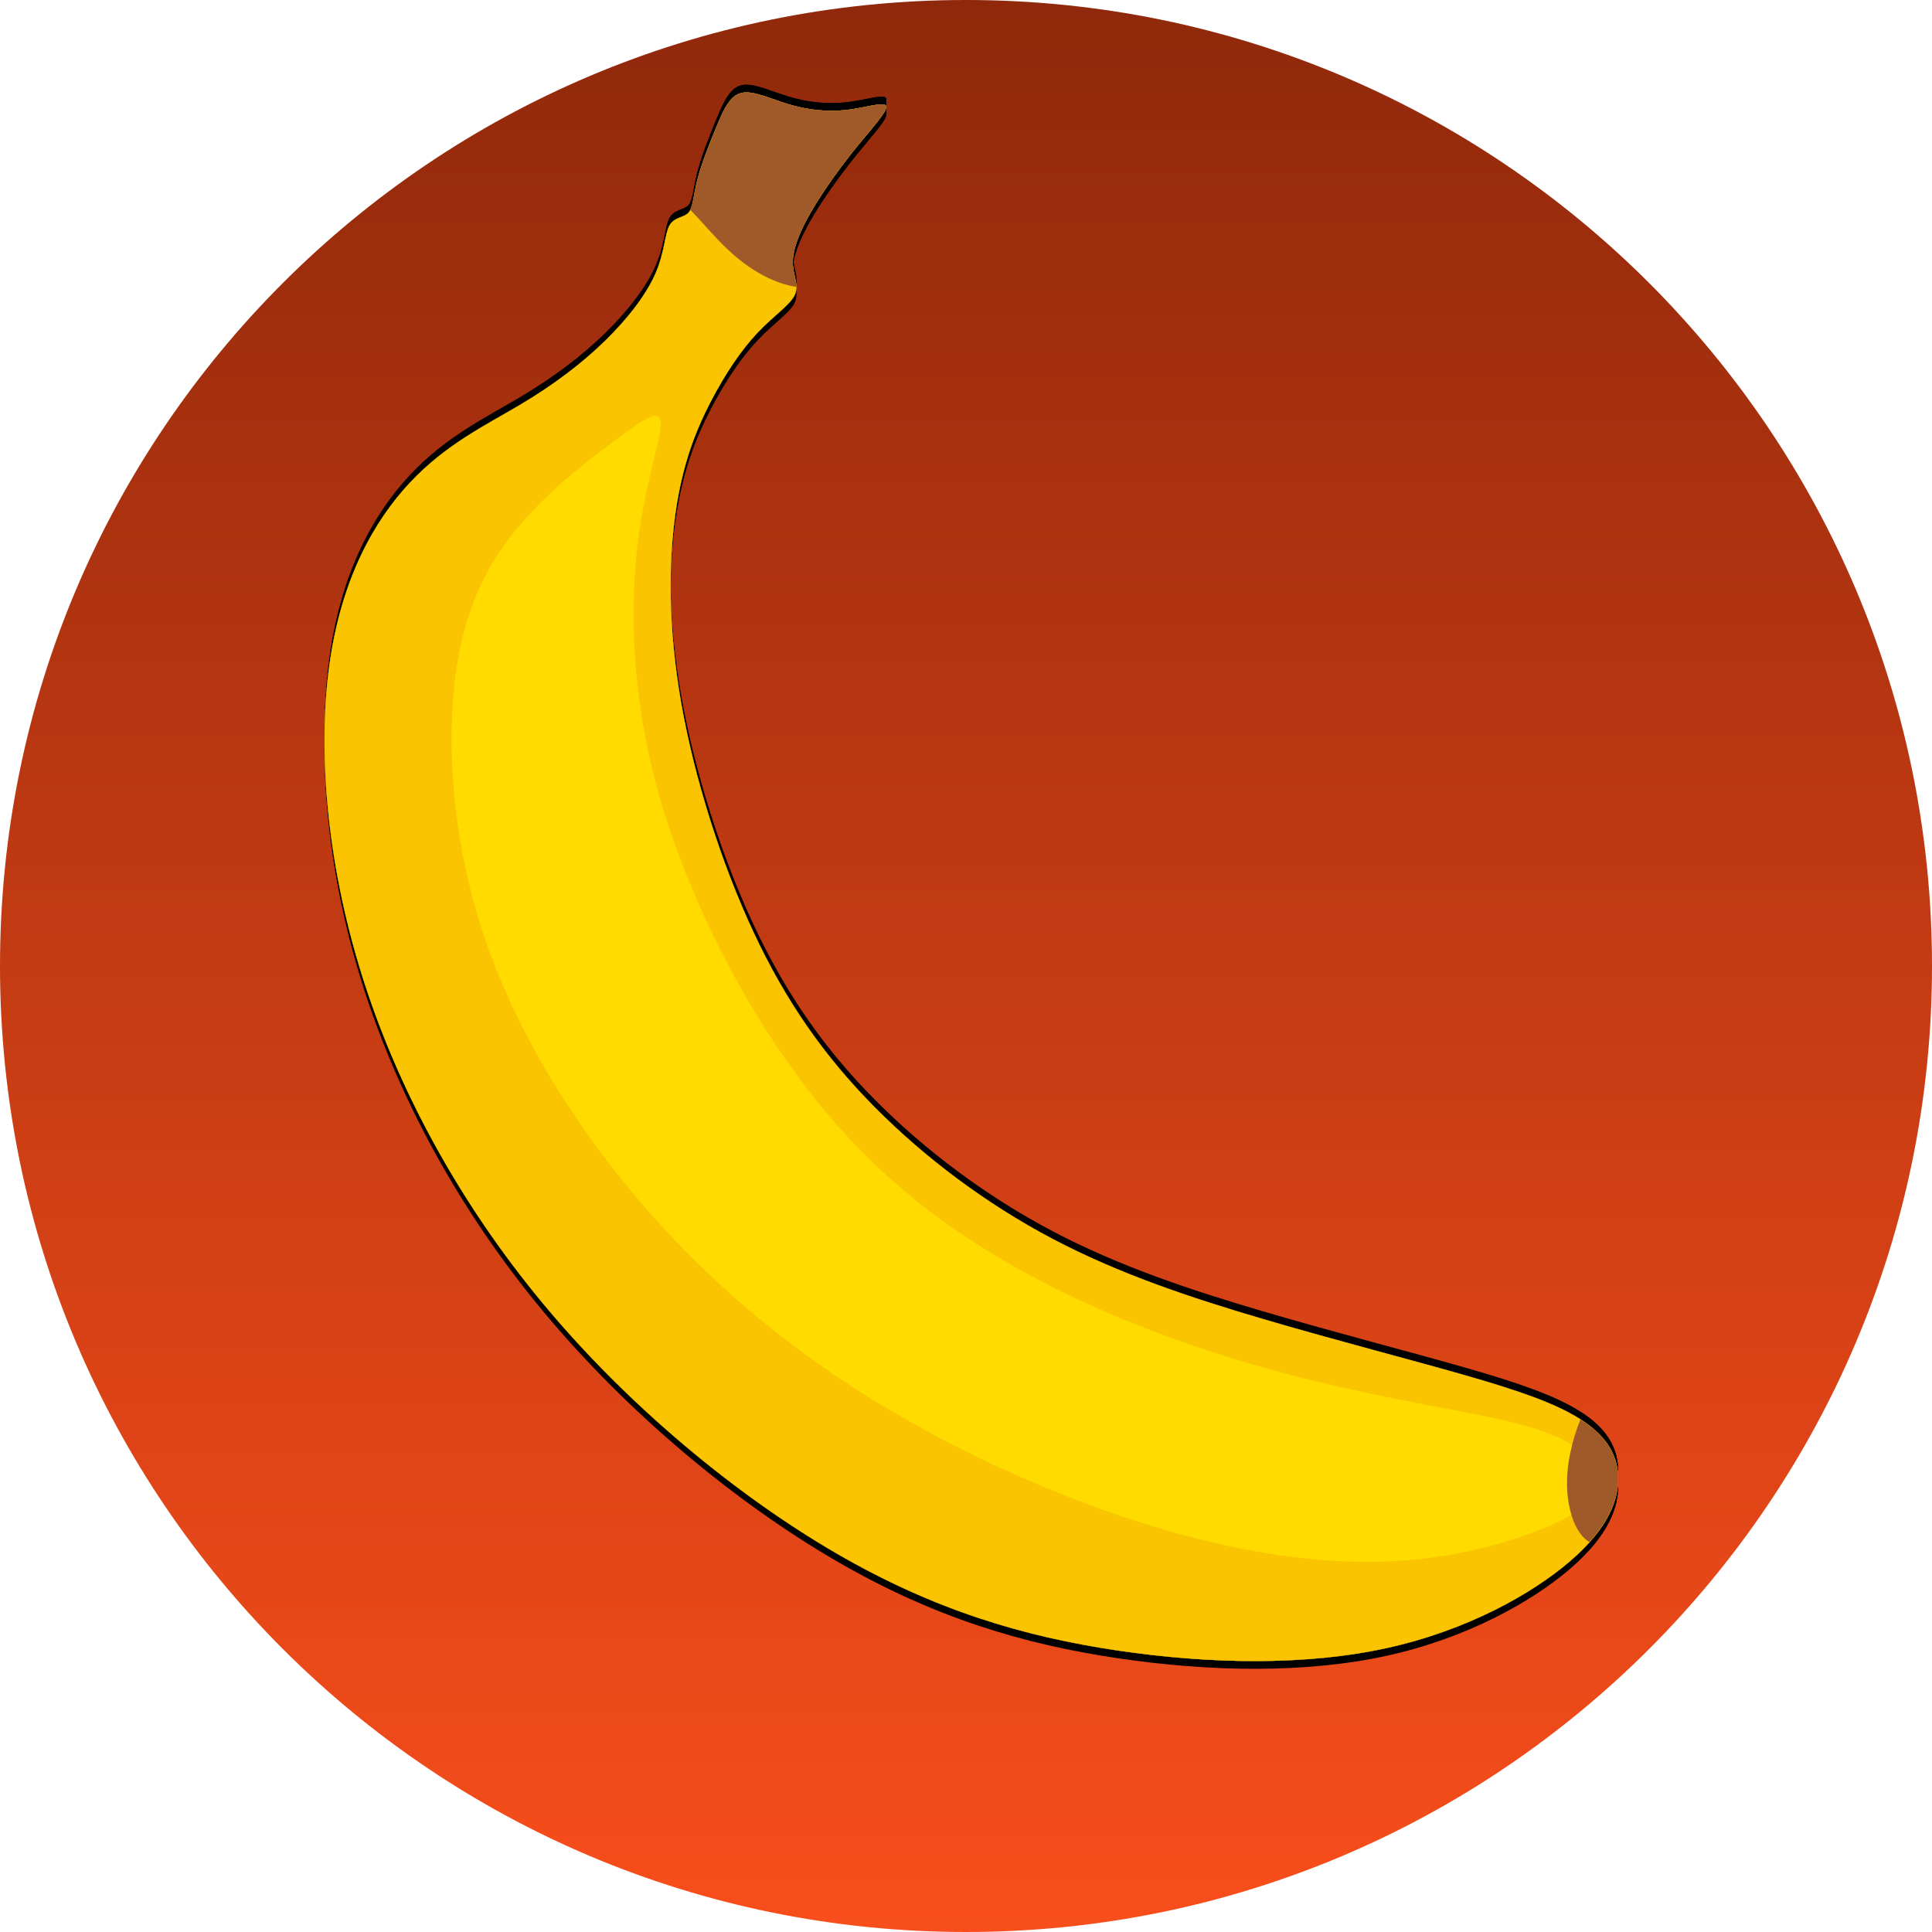
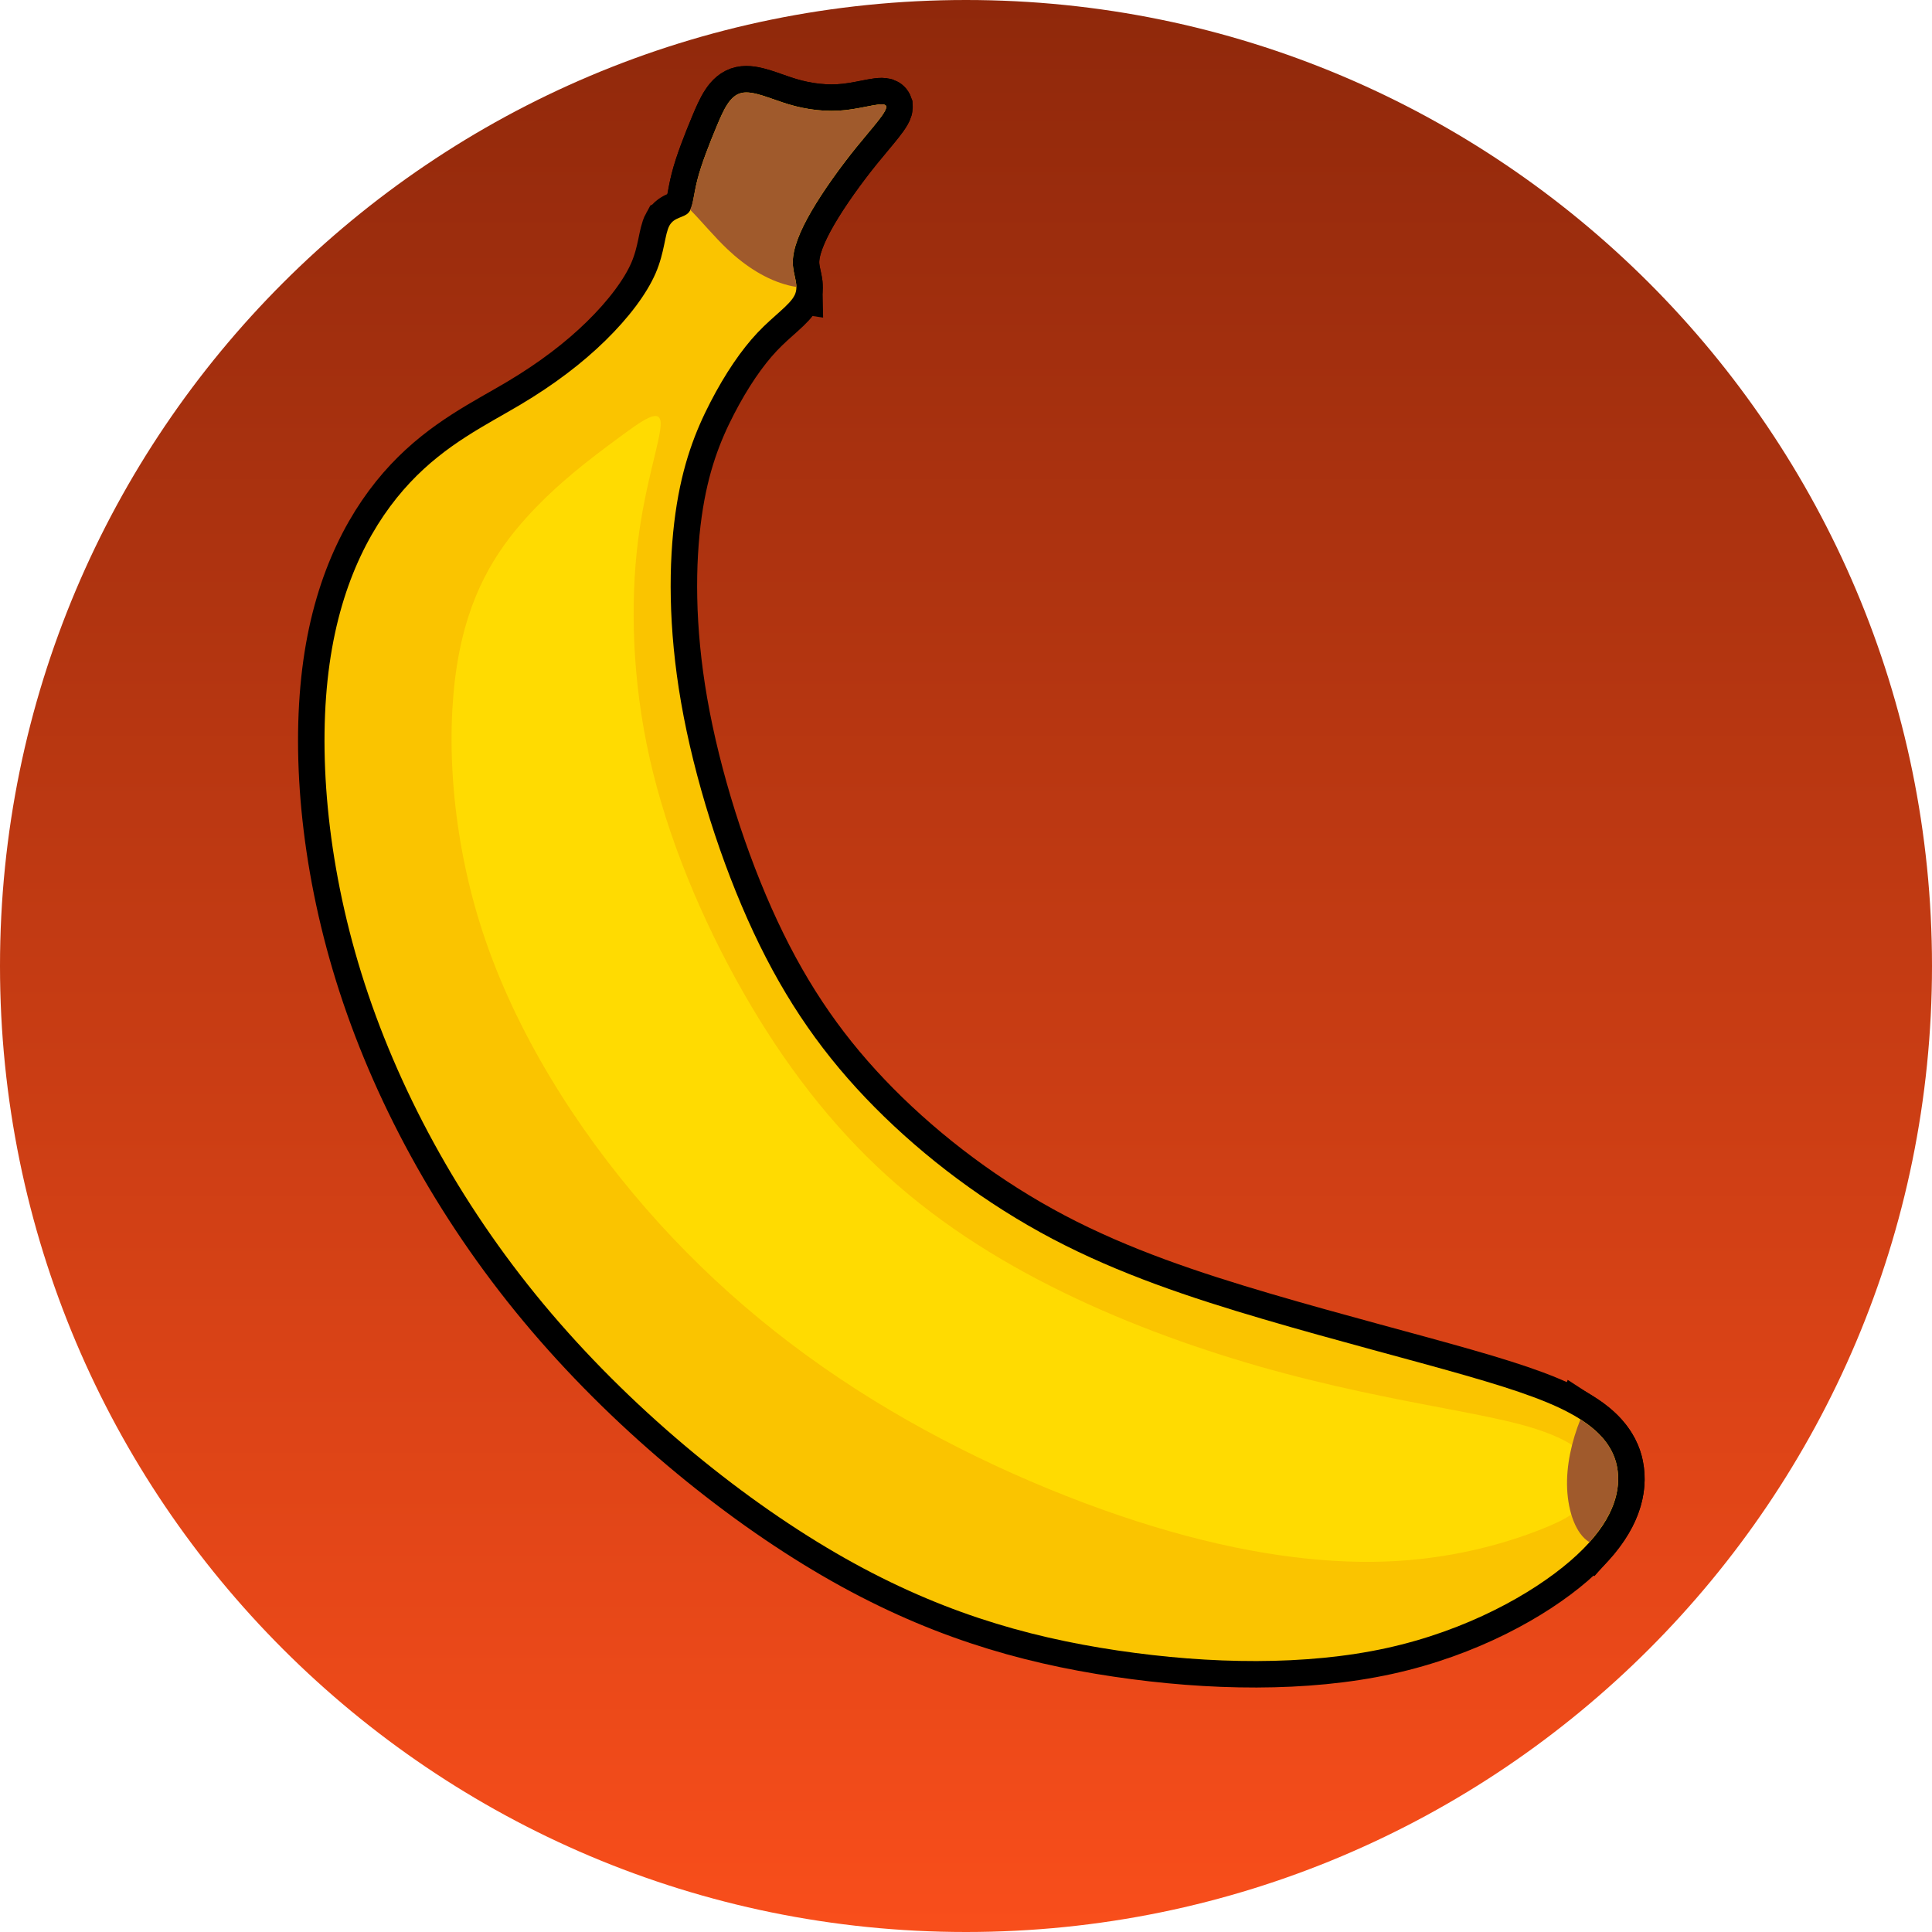
- <svg xmlns="http://www.w3.org/2000/svg" width="1000" height="1000" viewBox="0 0 1000 1000" version="1.1" id="svg5">
+ <svg xmlns="http://www.w3.org/2000/svg" width="1024" height="1024" viewBox="0 0 1000 1000" version="1.1" id="svg5">
  <defs>
    <linearGradient id="bg_fade" x1="0%" y1="0%" x2="0%" y2="100%">
      <stop offset="0%" stop-color="#8f280b" />
      <stop offset="100%" stop-color="#f94e1b" />
    </linearGradient>
-     <filter id="banana-outline" x="-20%" y="-20%" width="140%" height="140%">
-       <feMorphology in="SourceAlpha" result="expanded" operator="dilate" radius="8" />
-       <feFlood flood-color="#000000" result="outlineColor" />
-       <feComposite in="outlineColor" in2="expanded" operator="in" result="outline" />
-       <feMerge>
-         <feMergeNode in="outline" />
-         <feMergeNode in="SourceGraphic" />
-       </feMerge>
-     </filter>
  </defs>
  <circle cx="500" cy="500" r="500" fill="url(#bg_fade)" />
  <g id="layer1">
-     <g id="g22237" filter="url(#banana-outline)" transform="           matrix(1.217644,0,0,1.217644,-152.0194,-93.28956)           rotate(45 50 100)           translate(200 -410)           scale(0.9 0.9)       ">
-       <path style="fill:#fac400;fill-opacity:1;stroke:none;stroke-width:1px;stroke-linecap:butt;stroke-linejoin:miter;stroke-opacity:1" d="m 172.677,341.22 c 1.272,4.453 7.315,10.495 11.289,20.512 3.975,10.017 5.883,24.009 5.723,39.274 -0.159,15.264 -2.385,31.8 -6.996,49.927 -4.611,18.126 -11.607,37.842 -10.812,62.806 0.795,24.964 9.381,55.174 33.71,87.452 24.328,32.278 64.396,66.622 114.006,92.698 49.609,26.076 108.757,43.884 171.246,49.608 62.489,5.724 128.314,-0.636 180.626,-14.47 52.312,-13.833 91.108,-35.139 126.725,-61.534 35.617,-26.395 68.053,-57.877 89.041,-90.631 20.988,-32.755 30.528,-66.78 32.278,-90.472 1.749,-23.691 -4.293,-37.047 -12.561,-44.521 -8.268,-7.474 -18.762,-9.064 -31.96,-6.043 -13.198,3.021 -29.098,10.653 -52.63,23.691 -23.533,13.038 -54.697,31.482 -86.179,48.655 -31.483,17.172 -63.283,33.072 -97.15,43.567 -33.868,10.494 -69.802,15.582 -103.351,15.423 -33.55,-0.159 -64.714,-5.565 -98.9,-17.967 -34.186,-12.402 -71.392,-31.8 -100.808,-52.471 -29.416,-20.67 -51.04,-42.612 -65.191,-61.375 -14.152,-18.762 -20.83,-34.344 -25.441,-48.814 -4.611,-14.469 -7.155,-27.825 -7.473,-38.956 -0.318,-11.13 1.59,-20.034 -0.159,-24.964 -1.748,-4.929 -7.154,-5.883 -11.607,-10.335 -4.452,-4.452 -7.95,-12.402 -10.813,-23.214 -2.862,-10.812 -5.088,-24.486 -6.36,-36.571 -1.272,-12.084 -1.59,-22.578 -3.816,-23.533 -2.226,-0.954 -6.36,7.632 -12.084,14.787 -5.724,7.155 -13.038,12.879 -20.988,17.172 -7.95,4.293 -16.536,7.155 -19.557,11.926 -3.021,4.771 -0.477,11.449 2.862,19.558 3.339,8.109 7.473,17.649 11.448,24.327 3.975,6.678 7.791,10.494 7.95,13.833 0.159,3.339 -3.339,6.201 -2.067,10.653 z" id="path7182" />
-       <path id="path7621" style="fill:#a05a2c;fill-opacity:1;stroke:none;stroke-width:1px;stroke-linecap:butt;stroke-linejoin:miter;stroke-opacity:1" d="m 205.113,228.965 c -2.226,-0.954 -6.36,7.632 -12.084,14.787 -5.724,7.155 -13.038,12.879 -20.988,17.172 -7.95,4.293 -16.536,7.155 -19.557,11.926 -3.021,4.771 -0.478,11.447 2.861,19.557 3.339,8.109 7.474,17.65 11.449,24.328 3.395,5.704 6.528,9.283 7.512,12.297 8.263,0.072 17.029,0.968 25.561,0.74 11.925,-0.318 23.373,-2.862 32.436,-8.268 1.119,-0.668 2.201,-1.38 3.238,-2.15 -2.473,-2.421 -6.193,-3.829 -9.438,-7.072 -4.452,-4.452 -7.952,-12.401 -10.814,-23.213 -2.862,-10.812 -5.087,-24.486 -6.359,-36.57 -1.272,-12.084 -1.59,-22.579 -3.816,-23.533 z" />
-       <path style="fill:#ffdb01;fill-opacity:1;stroke:none;stroke-width:1px;stroke-linecap:butt;stroke-linejoin:miter;stroke-opacity:1" d="m 235.642,410.069 c 5.406,4.929 14.629,24.964 32.278,47.542 17.65,22.579 43.726,47.7 76.163,68.212 32.437,20.511 71.233,36.411 108.917,46.746 37.684,10.335 74.254,15.105 109.871,13.356 35.617,-1.749 70.279,-10.017 103.828,-22.102 33.55,-12.084 65.986,-27.984 94.765,-44.68 28.78,-16.695 53.902,-34.185 71.074,-45.793 17.172,-11.607 26.394,-17.331 35.299,-21.465 8.904,-4.134 17.49,-6.678 23.851,-4.928 6.36,1.75 10.494,7.792 12.243,13.675 1.749,5.883 1.113,11.607 -4.93,25.44 -6.042,13.833 -17.49,35.775 -37.207,58.035 -19.716,22.26 -47.7,44.838 -85.702,65.986 -38.002,21.148 -86.02,40.863 -134.675,53.266 -48.655,12.402 -97.945,17.49 -148.508,13.992 -50.563,-3.498 -102.397,-15.582 -145.805,-37.365 -43.408,-21.783 -78.388,-53.265 -98.423,-80.773 -20.035,-27.508 -25.123,-51.04 -26.236,-72.664 -1.113,-21.625 1.749,-41.341 3.975,-56.287 2.226,-14.946 3.816,-25.122 9.222,-20.193 z" id="path19571" />
-       <path id="path7625" style="fill:#a05a2c;fill-opacity:1;stroke:none;stroke-width:1px;stroke-linecap:butt;stroke-linejoin:miter;stroke-opacity:1" d="m 888.725,434.439 c -4.02,-0.22 -8.396,0.267 -13.084,1.291 4.296,9.999 10.532,20.107 18.75,27.604 8.048,7.341 17.973,12.17 25.217,10.379 -0.879,-15.92 -6.011,-25.837 -12.656,-31.844 -5.167,-4.671 -11.203,-7.045 -18.227,-7.43 z" />
+     <g id="g22237" transform="           matrix(1.217644,0,0,1.217644,-152.0194,-93.28956)           rotate(45 50 100)           translate(200 -410)           scale(0.9 0.9)       ">
+       <path style="fill:#fac400;fill-opacity:1;stroke-linecap:butt;stroke-linejoin:miter;stroke-opacity:1" d="m 172.677,341.22 c 1.272,4.453 7.315,10.495 11.289,20.512 3.975,10.017 5.883,24.009 5.723,39.274 -0.159,15.264 -2.385,31.8 -6.996,49.927 -4.611,18.126 -11.607,37.842 -10.812,62.806 0.795,24.964 9.381,55.174 33.71,87.452 24.328,32.278 64.396,66.622 114.006,92.698 49.609,26.076 108.757,43.884 171.246,49.608 62.489,5.724 128.314,-0.636 180.626,-14.47 52.312,-13.833 91.108,-35.139 126.725,-61.534 35.617,-26.395 68.053,-57.877 89.041,-90.631 20.988,-32.755 30.528,-66.78 32.278,-90.472 1.749,-23.691 -4.293,-37.047 -12.561,-44.521 -8.268,-7.474 -18.762,-9.064 -31.96,-6.043 -13.198,3.021 -29.098,10.653 -52.63,23.691 -23.533,13.038 -54.697,31.482 -86.179,48.655 -31.483,17.172 -63.283,33.072 -97.15,43.567 -33.868,10.494 -69.802,15.582 -103.351,15.423 -33.55,-0.159 -64.714,-5.565 -98.9,-17.967 -34.186,-12.402 -71.392,-31.8 -100.808,-52.471 -29.416,-20.67 -51.04,-42.612 -65.191,-61.375 -14.152,-18.762 -20.83,-34.344 -25.441,-48.814 -4.611,-14.469 -7.155,-27.825 -7.473,-38.956 -0.318,-11.13 1.59,-20.034 -0.159,-24.964 -1.748,-4.929 -7.154,-5.883 -11.607,-10.335 -4.452,-4.452 -7.95,-12.402 -10.813,-23.214 -2.862,-10.812 -5.088,-24.486 -6.36,-36.571 -1.272,-12.084 -1.59,-22.578 -3.816,-23.533 -2.226,-0.954 -6.36,7.632 -12.084,14.787 -5.724,7.155 -13.038,12.879 -20.988,17.172 -7.95,4.293 -16.536,7.155 -19.557,11.926 -3.021,4.771 -0.477,11.449 2.862,19.558 3.339,8.109 7.473,17.649 11.448,24.327 3.975,6.678 7.791,10.494 7.95,13.833 0.159,3.339 -3.339,6.201 -2.067,10.653 z" id="path7182" />
+       <path id="path7621" style="fill:#a05a2c;fill-opacity:1;sstroke-linecap:butt;stroke-linejoin:miter;stroke-opacity:1" d="m 205.113,228.965 c -2.226,-0.954 -6.36,7.632 -12.084,14.787 -5.724,7.155 -13.038,12.879 -20.988,17.172 -7.95,4.293 -16.536,7.155 -19.557,11.926 -3.021,4.771 -0.478,11.447 2.861,19.557 3.339,8.109 7.474,17.65 11.449,24.328 3.395,5.704 6.528,9.283 7.512,12.297 8.263,0.072 17.029,0.968 25.561,0.74 11.925,-0.318 23.373,-2.862 32.436,-8.268 1.119,-0.668 2.201,-1.38 3.238,-2.15 -2.473,-2.421 -6.193,-3.829 -9.438,-7.072 -4.452,-4.452 -7.952,-12.401 -10.814,-23.213 -2.862,-10.812 -5.087,-24.486 -6.359,-36.57 -1.272,-12.084 -1.59,-22.579 -3.816,-23.533 z" />
+       <path style="fill:#ffdb01;fill-opacity:1;sstroke-linecap:butt;stroke-linejoin:miter;stroke-opacity:1" d="m 235.642,410.069 c 5.406,4.929 14.629,24.964 32.278,47.542 17.65,22.579 43.726,47.7 76.163,68.212 32.437,20.511 71.233,36.411 108.917,46.746 37.684,10.335 74.254,15.105 109.871,13.356 35.617,-1.749 70.279,-10.017 103.828,-22.102 33.55,-12.084 65.986,-27.984 94.765,-44.68 28.78,-16.695 53.902,-34.185 71.074,-45.793 17.172,-11.607 26.394,-17.331 35.299,-21.465 8.904,-4.134 17.49,-6.678 23.851,-4.928 6.36,1.75 10.494,7.792 12.243,13.675 1.749,5.883 1.113,11.607 -4.93,25.44 -6.042,13.833 -17.49,35.775 -37.207,58.035 -19.716,22.26 -47.7,44.838 -85.702,65.986 -38.002,21.148 -86.02,40.863 -134.675,53.266 -48.655,12.402 -97.945,17.49 -148.508,13.992 -50.563,-3.498 -102.397,-15.582 -145.805,-37.365 -43.408,-21.783 -78.388,-53.265 -98.423,-80.773 -20.035,-27.508 -25.123,-51.04 -26.236,-72.664 -1.113,-21.625 1.749,-41.341 3.975,-56.287 2.226,-14.946 3.816,-25.122 9.222,-20.193 z" id="path19571" />
+       <path id="path7625" style="fill:#a05a2c;fill-opacity:1;stroke-linecap:butt;stroke-linejoin:miter;stroke-opacity:1" d="m 888.725,434.439 c -4.02,-0.22 -8.396,0.267 -13.084,1.291 4.296,9.999 10.532,20.107 18.75,27.604 8.048,7.341 17.973,12.17 25.217,10.379 -0.879,-15.92 -6.011,-25.837 -12.656,-31.844 -5.167,-4.671 -11.203,-7.045 -18.227,-7.43 z" />
    </g>
  </g>
+   <use href="#layer1" stroke="black" stroke-width="25" stroke-linejoin="round" fill="none" />
+   <use href="#layer1" />
</svg>
